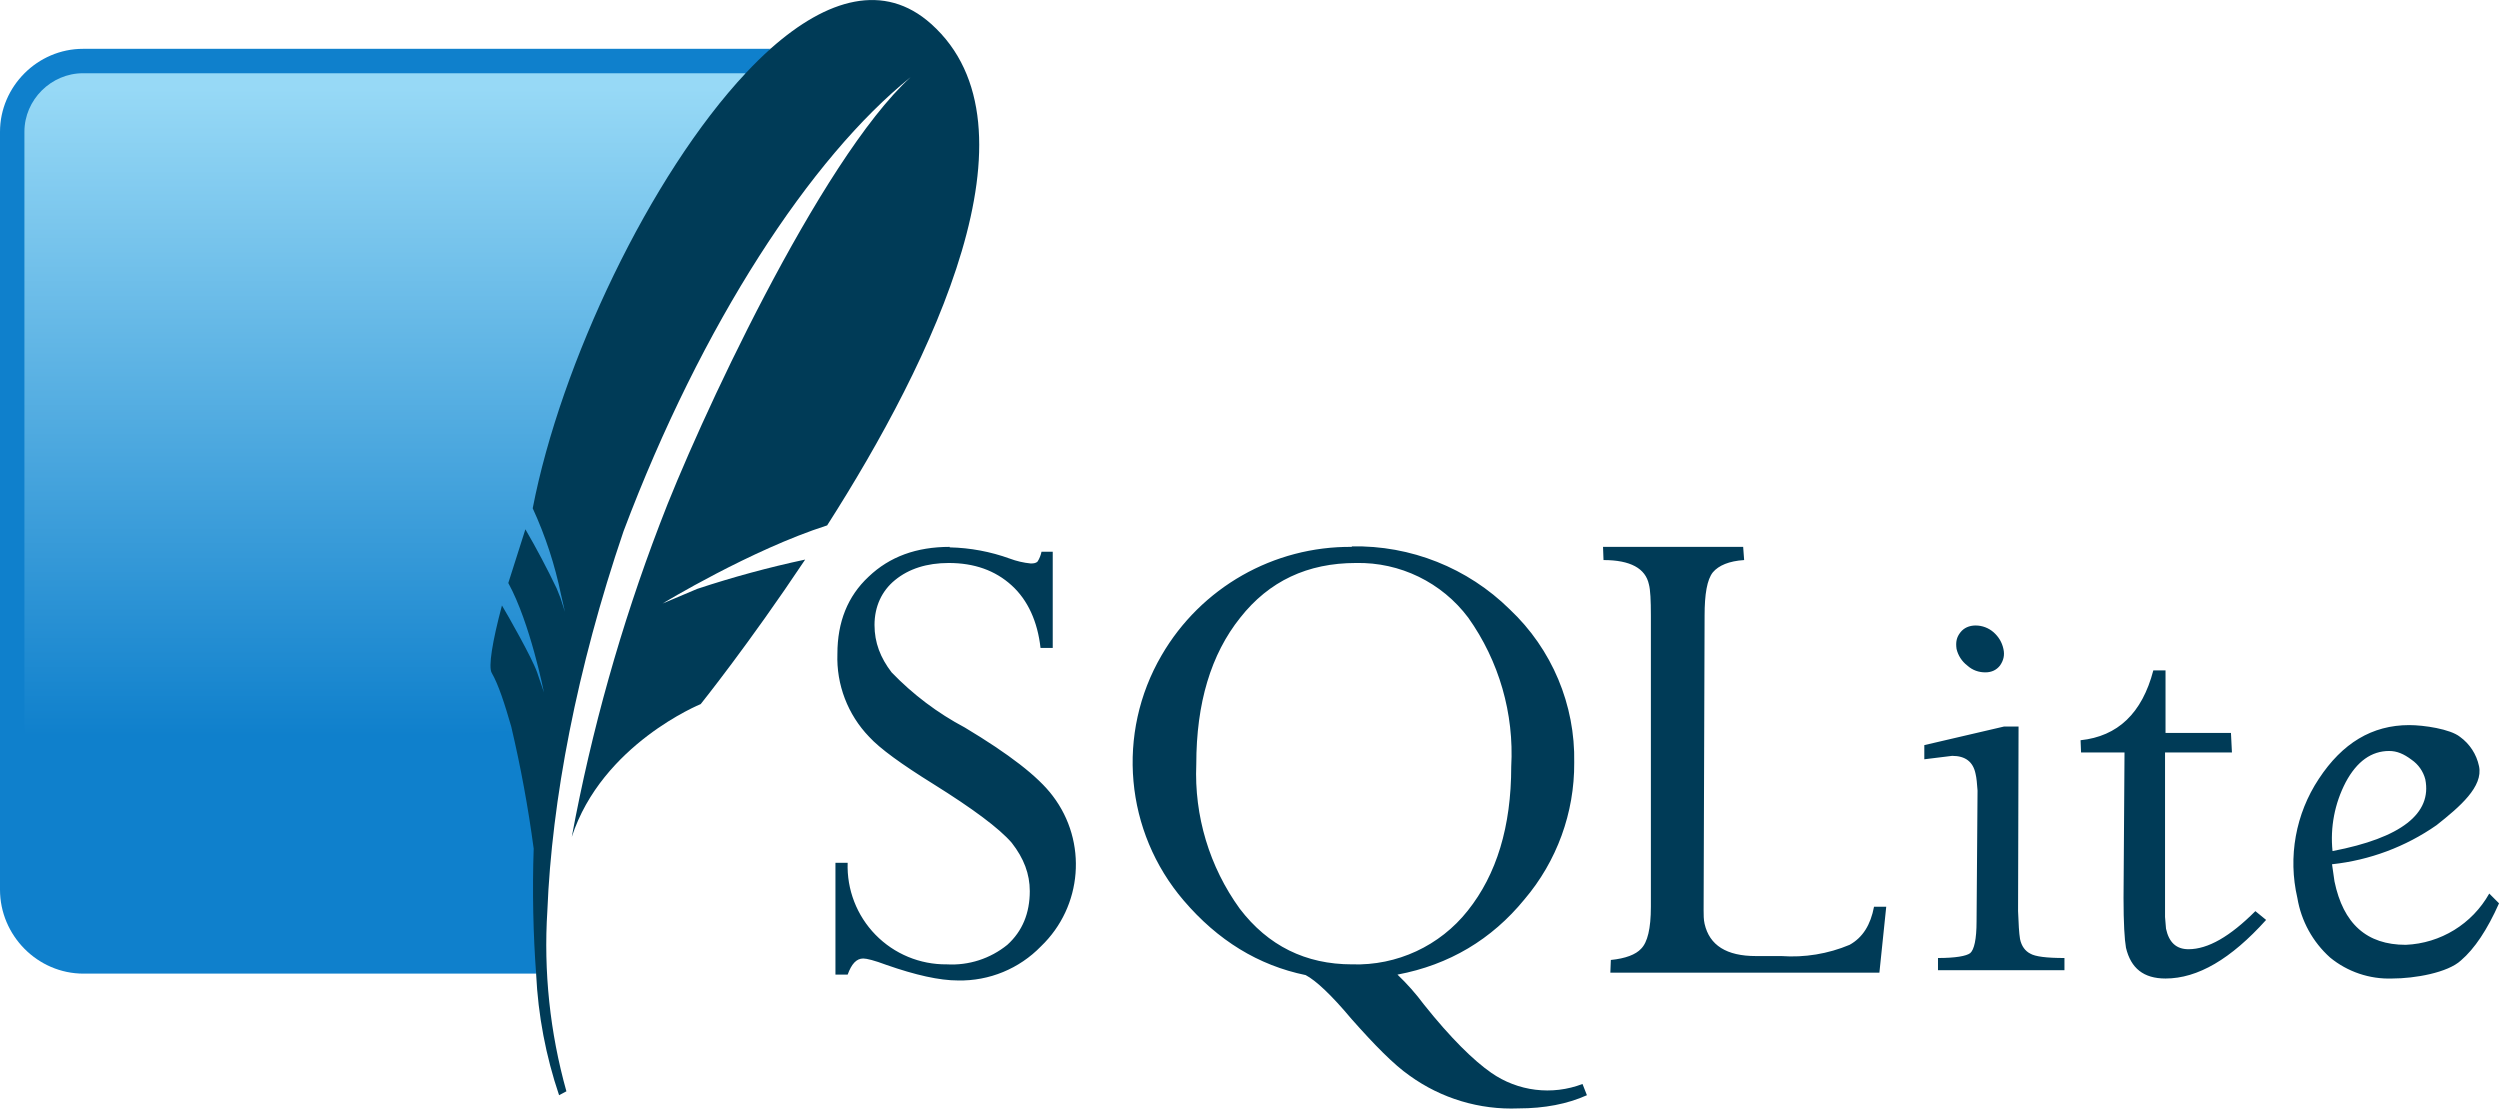
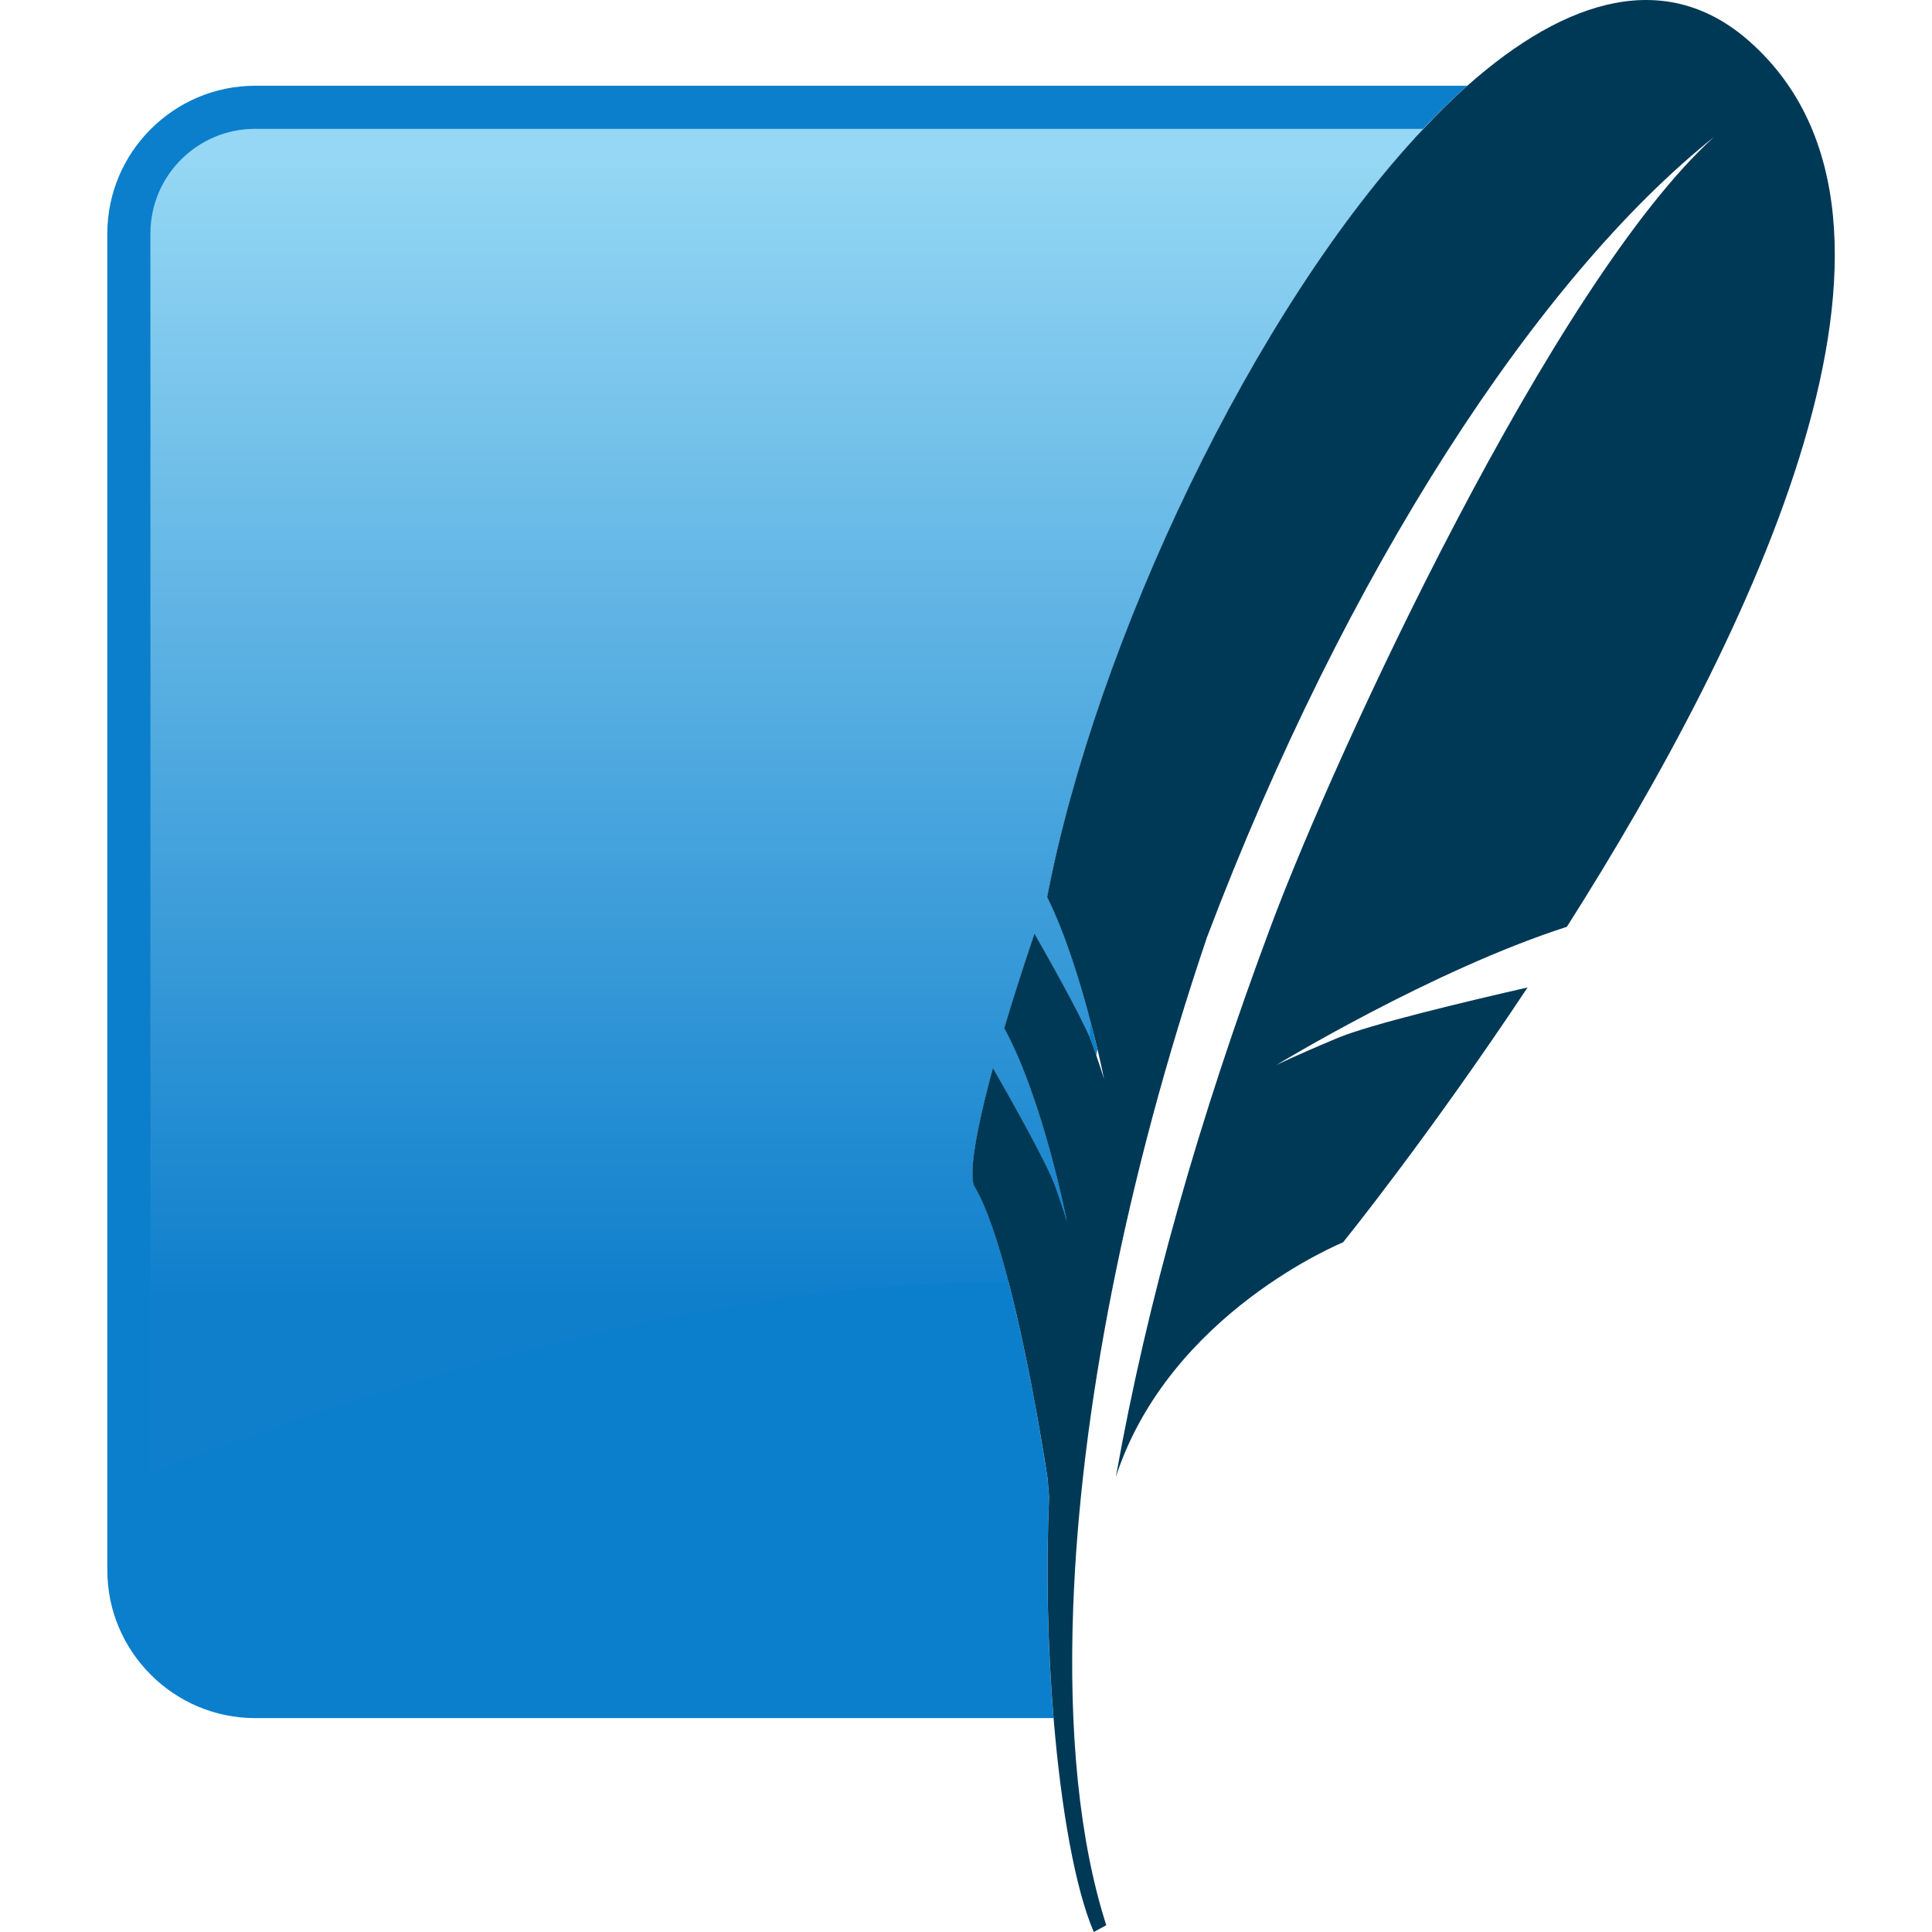
- <svg xmlns="http://www.w3.org/2000/svg" preserveAspectRatio="xMidYMid" viewBox="0 0 512 228">
+ <svg xmlns="http://www.w3.org/2000/svg" viewBox="0 0 128 128">
  <defs>
-     <linearGradient x1="57.7%" y1="2%" x2="57.7%" y2="94.4%" id="a">
-       <stop stop-color="#97D9F6" offset="0%" />
-       <stop stop-color="#0F80CC" offset="92%" />
-       <stop stop-color="#0F80CC" offset="100%" />
+     <linearGradient id="sqlite-original-a" x1="-15.615" x2="-6.741" y1="-9.108" y2="-9.108" gradientTransform="rotate(90 -90.486 64.634) scale(9.2712)" gradientUnits="userSpaceOnUse">
+       <stop stop-color="#95d7f4" offset="0" />
+       <stop stop-color="#0f7fcc" offset=".92" />
+       <stop stop-color="#0f7fcc" offset="1" />
    </linearGradient>
  </defs>
-   <path d="M194.5 112c-6.8 0-12.3 2-16.6 6.1-4.3 4-6.4 9.3-6.4 15.8a23.3 23.3 0 0 0 6.5 17c2.2 2.4 6.6 5.6 13.2 9.7 8 5 13.4 9 16 12 2.5 3.2 3.7 6.4 3.7 9.9 0 4.5-1.5 8.2-4.6 11a18 18 0 0 1-12.4 4 20.1 20.1 0 0 1-20.3-20.8h-2.5v22.9h2.5c.8-2.2 1.8-3.3 3.2-3.3.7 0 2.3.4 4.7 1.3 6 2.1 10.9 3.2 14.7 3.2a23 23 0 0 0 17-7 23.2 23.2 0 0 0 2.4-30.8c-3-4-9-8.6-18-14a59.5 59.5 0 0 1-15-11.3c-2.3-3-3.5-6.1-3.5-9.7 0-3.8 1.5-7 4.2-9.2 2.8-2.3 6.5-3.5 11-3.5 5.2 0 9.5 1.5 12.9 4.6 3.3 3 5.3 7.4 5.9 12.8h2.5V113h-2.3a6 6 0 0 1-.8 2c-.3.3-.7.4-1.4.4a17 17 0 0 1-4.3-1 38.6 38.6 0 0 0-12.3-2.3Zm82.4 0a44.6 44.6 0 0 0-39 22.2 43.5 43.5 0 0 0 4.5 50.2c7 8.2 15.3 13.3 25 15.3 2.1 1.1 5.3 4.1 9.4 9 4.7 5.3 8.6 9.3 11.9 11.6A35.6 35.6 0 0 0 311 227c5.3 0 10-.9 14-2.7l-.9-2.3a20.1 20.1 0 0 1-18.7-2.3c-3.6-2.5-8.3-7.1-13.8-14a47.6 47.6 0 0 0-5.4-6.1c10.6-2 19.3-7.2 26-15.4a42.8 42.8 0 0 0 10.2-28 42 42 0 0 0-13.2-31.4 44.8 44.8 0 0 0-32.4-12.9Zm51.4 0 .1 2.7c5.5 0 8.6 1.7 9.3 5 .3 1.1.4 3.3.4 6.4v59.6c0 4.5-.7 7.3-2 8.6-1.1 1.2-3.2 2-6.2 2.3l-.1 2.6h55.1l1.4-13.5h-2.5c-.7 3.7-2.3 6.3-5 7.8a30.5 30.5 0 0 1-14 2.3h-5.2c-6 0-9.5-2.2-10.5-6.6-.2-.9-.2-1.8-.2-2.8l.2-60.3c0-4.4.5-7.4 1.7-8.9 1.2-1.4 3.3-2.3 6.4-2.5l-.2-2.7h-28.7Zm-50.6 3.3a28 28 0 0 1 23 11.2 48 48 0 0 1 8.8 30.5c0 12.3-3 22.1-8.9 29.5a29 29 0 0 1-23.7 11c-9.5 0-17.2-3.8-23-11.4a47.1 47.1 0 0 1-8.9-29.6c0-12.5 3-22.5 9-30 5.9-7.5 13.8-11.2 23.7-11.2Zm126.9 12.8c-1.3 0-2.4.5-3.1 1.4-.8 1-1 2-.8 3.4a6 6 0 0 0 2.2 3.4c1.1 1 2.4 1.4 3.7 1.4 1.3 0 2.3-.5 3-1.4.7-1 1-2.1.7-3.4-.3-1.4-1-2.5-2-3.4a5.6 5.6 0 0 0-3.7-1.4Zm36.4 9.2c-2.3 8.8-7.3 13.5-14.9 14.3l.1 2.5h8.9l-.2 29.8c0 5.1.2 8.5.5 10.2 1 4.2 3.6 6.3 8.1 6.3 6.6 0 13.4-4 20.6-12l-2.2-1.8c-5.2 5.2-9.7 7.8-13.7 7.8-2.5 0-4-1.4-4.6-4.2l-.2-2.4v-33.7h13.7l-.2-4h-13.4v-12.8H441Zm52.4 11.2c-7.6 0-13.7 3.7-18.5 11a31.3 31.3 0 0 0-4.4 24.4 21 21 0 0 0 6.7 12.2 19 19 0 0 0 12.7 4.3c4.7 0 11.4-1.2 14.1-3.7 2.8-2.4 5.4-6.3 7.8-11.7l-2-2a20.6 20.6 0 0 1-17.1 10.5c-8 0-12.8-4.3-14.6-13l-.5-3.5a46 46 0 0 0 21.4-8c4.8-3.8 9.6-7.9 8.7-12.1a9.9 9.9 0 0 0-3.9-6c-2-1.6-7.4-2.4-10.4-2.4Zm-83 .3-16.3 3.8v2.9l5.7-.7c2.7 0 4.3 1.2 4.8 3.7.2.8.3 2 .4 3.4l-.2 26.8c0 3.7-.5 5.8-1.3 6.5-.8.6-3 1-6.6 1v2.5h25.9v-2.5c-3.7 0-6-.3-7-.9-1-.5-1.8-1.5-2.1-3-.2-1.2-.3-3.1-.4-5.7l.1-37.8h-3Zm78.9 5c1.6 0 3 .6 4.6 1.8a7 7 0 0 1 2.8 4c1.4 7-4.9 12-19 14.7a25 25 0 0 1 2.7-14.1c2.3-4.3 5.3-6.4 8.9-6.4Z" fill="#003B57" />
-   <path d="M157.9 10H17C7.7 10 0 17.7 0 27v155.2c0 9.4 7.7 17.2 17.1 17.2h92.7c-1-46.2 14.7-135.7 48-189.5Z" fill="#0F80CC" />
-   <path d="M152.8 15H17C10.5 15 5 20.4 5 27V171c30.7-11.8 76.8-22 108.7-21.5a989.7 989.7 0 0 1 39-134.5Z" fill="url(#a)" />
-   <path d="M190.7 4.9c-9.6-8.6-21.3-5.2-32.8 5a81.4 81.4 0 0 0-5.1 5c-19.7 21-38 59.7-43.7 89.2a81.5 81.5 0 0 1 5.8 17.7l.8 3.5-.9-2.8a173.8 173.8 0 0 0-.8-2 172 172 0 0 0-6.4-12.1l-3.5 11c4.5 8.2 7.3 22.4 7.3 22.4l-1.4-4.1c-1-2.9-6-11.7-7.2-13.7-2 7.5-2.8 12.6-2.1 13.8 1.4 2.4 2.7 6.5 4 11a257.6 257.6 0 0 1 4.6 25c-.3 8.6-.1 17.6.5 25.7a91 91 0 0 0 4.7 24.8l1.5-.8a111 111 0 0 1-3.9-37c.9-22.5 6-49.5 15.6-77.7 16-42.5 38.4-76.6 58.8-93-18.6 17-43.8 71.4-51.4 91.6a365.7 365.7 0 0 0-18 64c6.2-19 26.4-27.2 26.4-27.2s9.8-12.2 21.4-29.6a210 210 0 0 0-22.1 6l-7.1 3s18.1-11 33.7-16C191 73.8 214.2 25.9 190.7 4.9" fill="#003B57" />
+   <path d="M69.5 99.176c-.059-.73-.094-1.2-.094-1.2S67.2 83.087 64.57 78.642c-.414-.707.043-3.594 1.207-7.88.68 1.169 3.54 6.192 4.118 7.81.648 1.824.78 2.347.78 2.347s-1.57-8.082-4.144-12.797a162.286 162.286 0 012.004-6.265c.973 1.71 3.313 5.859 3.828 7.3.102.293.192.543.27.774.023-.137.05-.274.074-.414-.59-2.504-1.75-6.86-3.336-10.082 3.52-18.328 15.531-42.824 27.84-53.754H16.9c-5.387 0-9.789 4.406-9.789 9.789v88.57c0 5.383 4.406 9.789 9.79 9.789h52.897a118.657 118.657 0 01-.297-14.652" fill="#0b7fcc" />
+   <path d="M65.777 70.762c.68 1.168 3.54 6.188 4.117 7.809.649 1.824.781 2.347.781 2.347s-1.57-8.082-4.144-12.797a164.535 164.535 0 012.004-6.27c.887 1.567 2.922 5.169 3.652 6.872l.082-.961c-.648-2.496-1.633-5.766-2.898-8.328 3.242-16.871 13.68-38.97 24.926-50.898H16.899a6.94 6.94 0 00-6.934 6.933v82.11c17.527-6.731 38.664-12.88 56.855-12.614-.672-2.605-1.441-4.96-2.25-6.324-.414-.707.043-3.597 1.207-7.879" fill="url(#sqlite-original-a)" />
+   <path d="M115.95 2.781c-5.5-4.906-12.164-2.933-18.734 2.899a44.347 44.347 0 00-2.914 2.859c-11.25 11.926-21.684 34.023-24.926 50.895 1.262 2.563 2.25 5.832 2.894 8.328.168.64.32 1.242.442 1.754.285 1.207.437 1.996.437 1.996s-.101-.383-.515-1.582c-.078-.23-.168-.484-.27-.773-.043-.125-.105-.274-.172-.434-.734-1.703-2.765-5.305-3.656-6.867-.762 2.25-1.437 4.36-2.004 6.265 2.578 4.715 4.149 12.797 4.149 12.797s-.137-.523-.782-2.347c-.578-1.621-3.441-6.64-4.117-7.809-1.164 4.281-1.625 7.172-1.207 7.88.809 1.362 1.574 3.722 2.25 6.323 1.524 5.867 2.586 13.012 2.586 13.012s.031.469.094 1.2a118.653 118.653 0 00.297 14.651c.504 6.11 1.453 11.363 2.664 14.172l.828-.449c-1.781-5.535-2.504-12.793-2.188-21.156.48-12.793 3.422-28.215 8.856-44.289 9.191-24.27 21.938-43.738 33.602-53.035-10.633 9.602-25.023 40.684-29.332 52.195-4.82 12.891-8.238 24.984-10.301 36.574 3.55-10.863 15.047-15.53 15.047-15.53s5.637-6.958 12.227-16.888c-3.95.903-10.43 2.442-12.598 3.352-3.2 1.344-4.067 1.8-4.067 1.8s10.371-6.312 19.27-9.171c12.234-19.27 25.562-46.648 12.141-58.621" fill="#003956" />
</svg>
